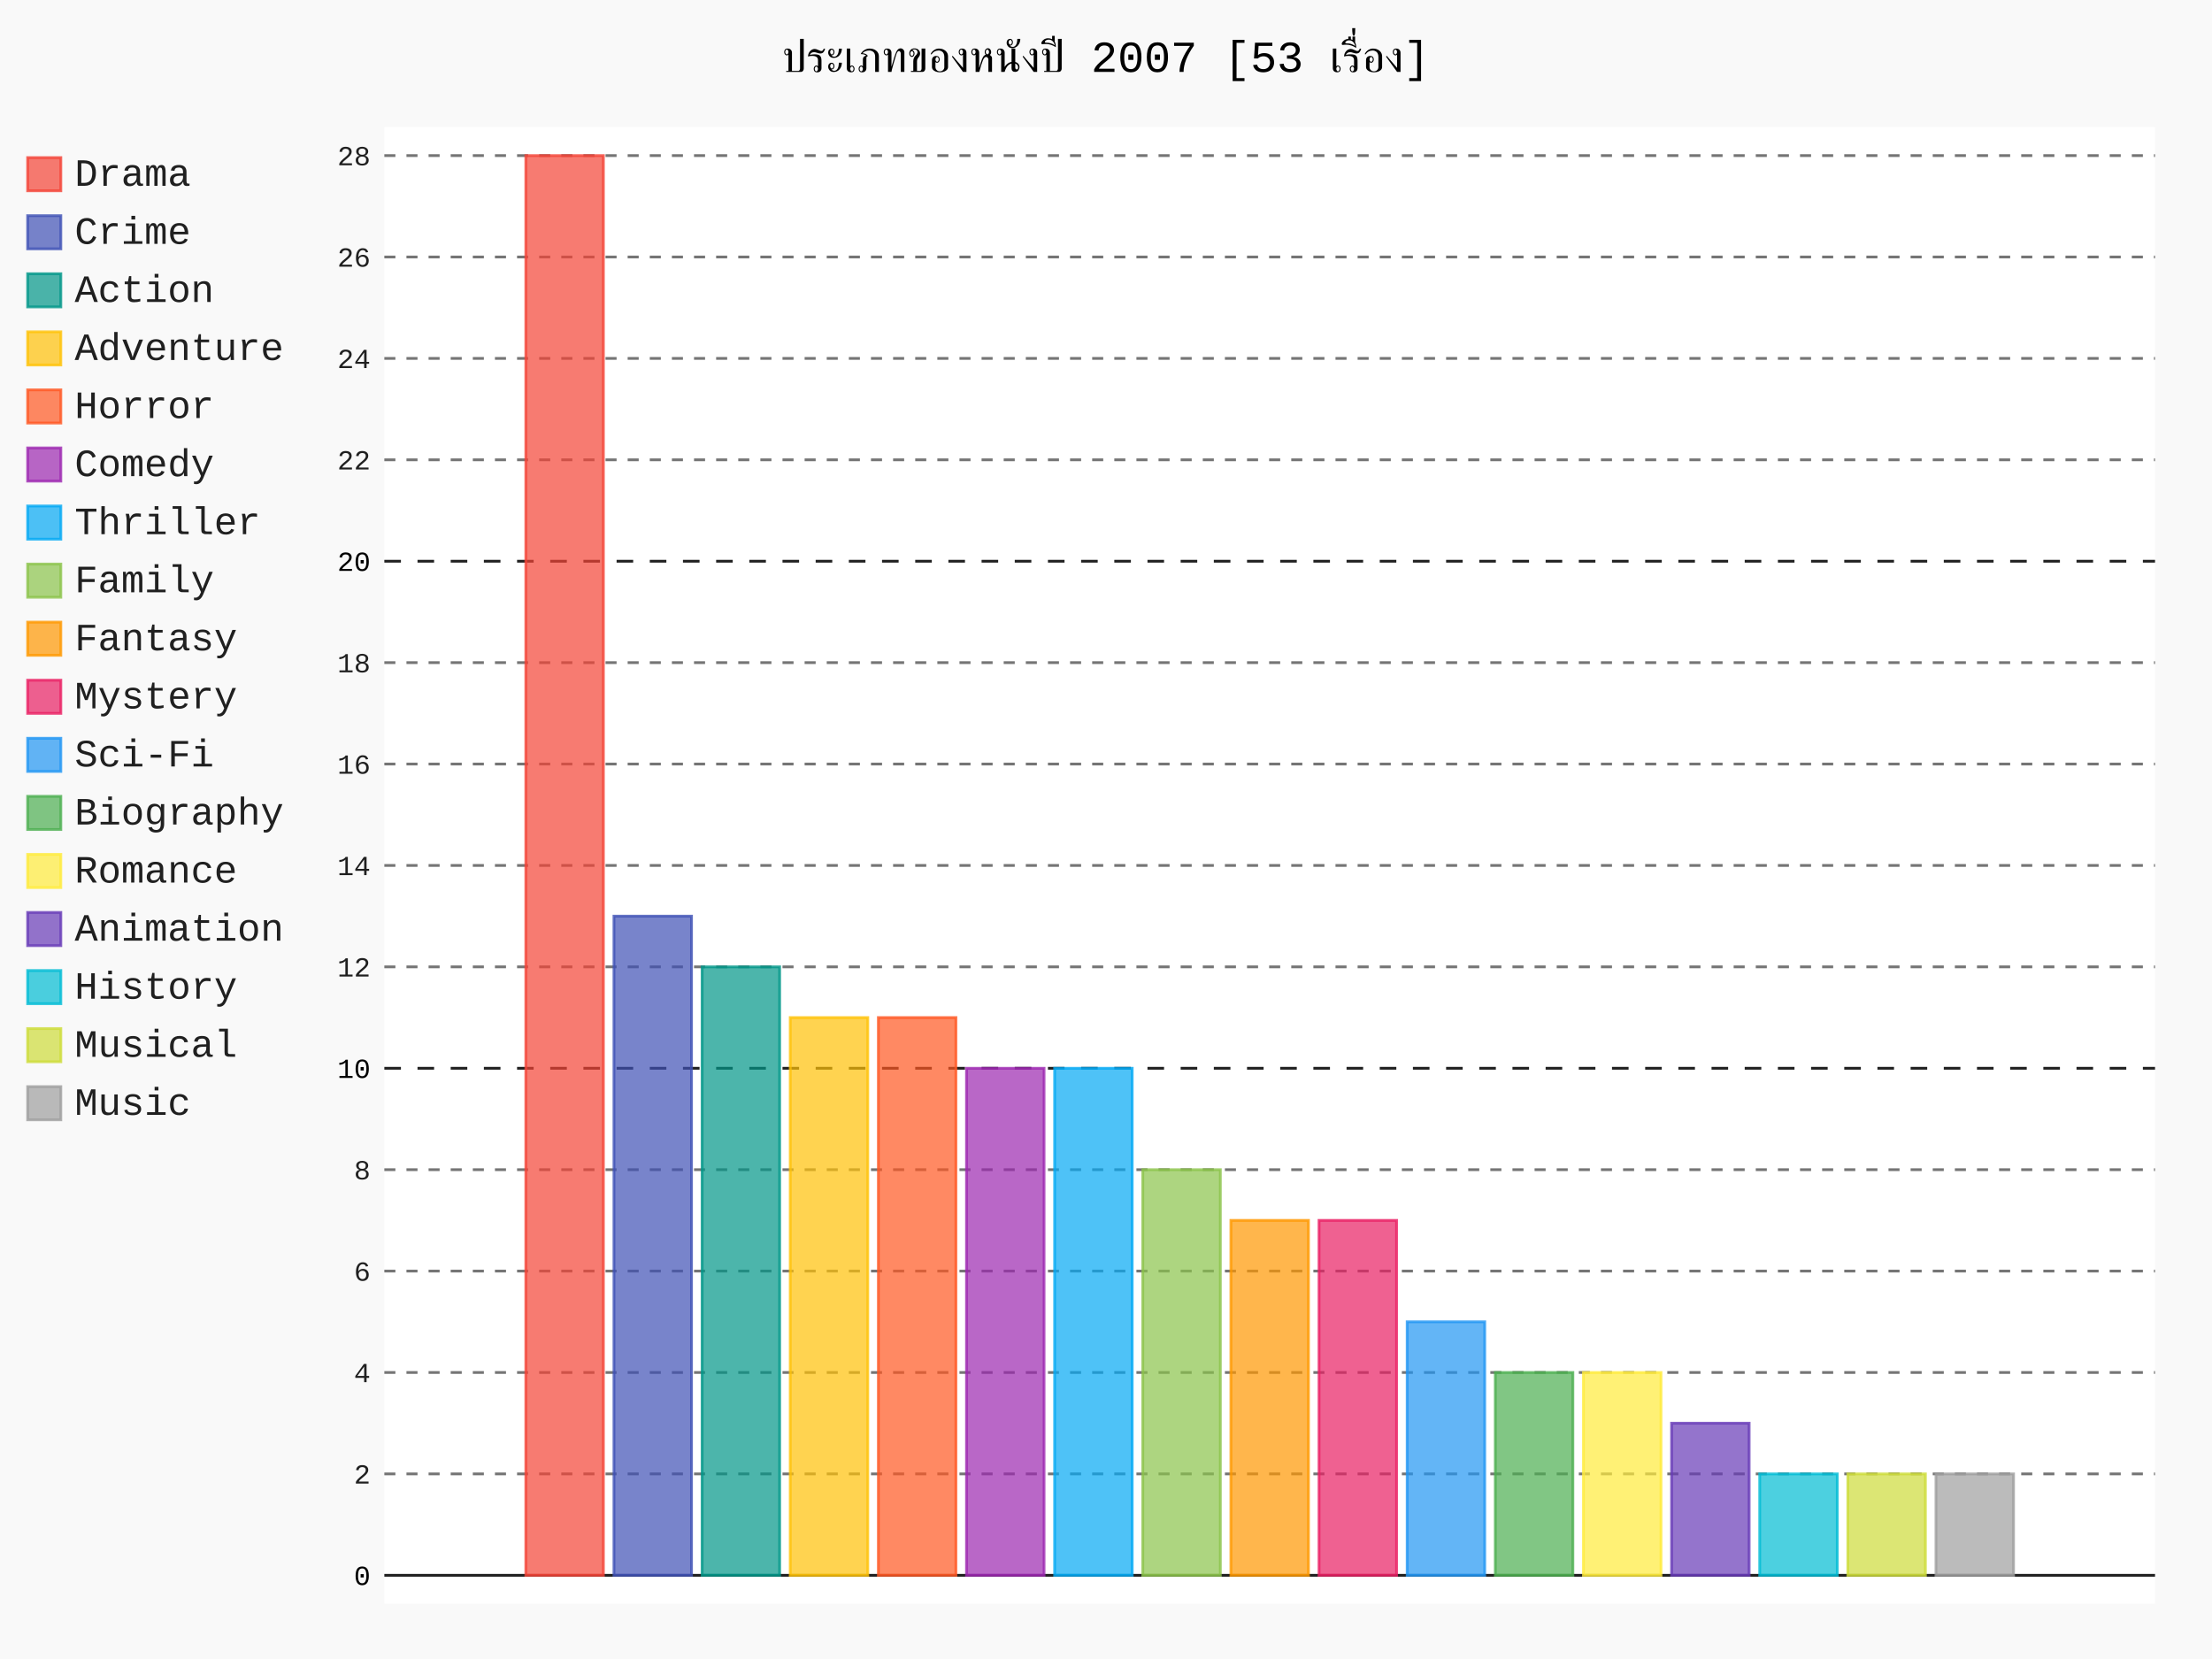
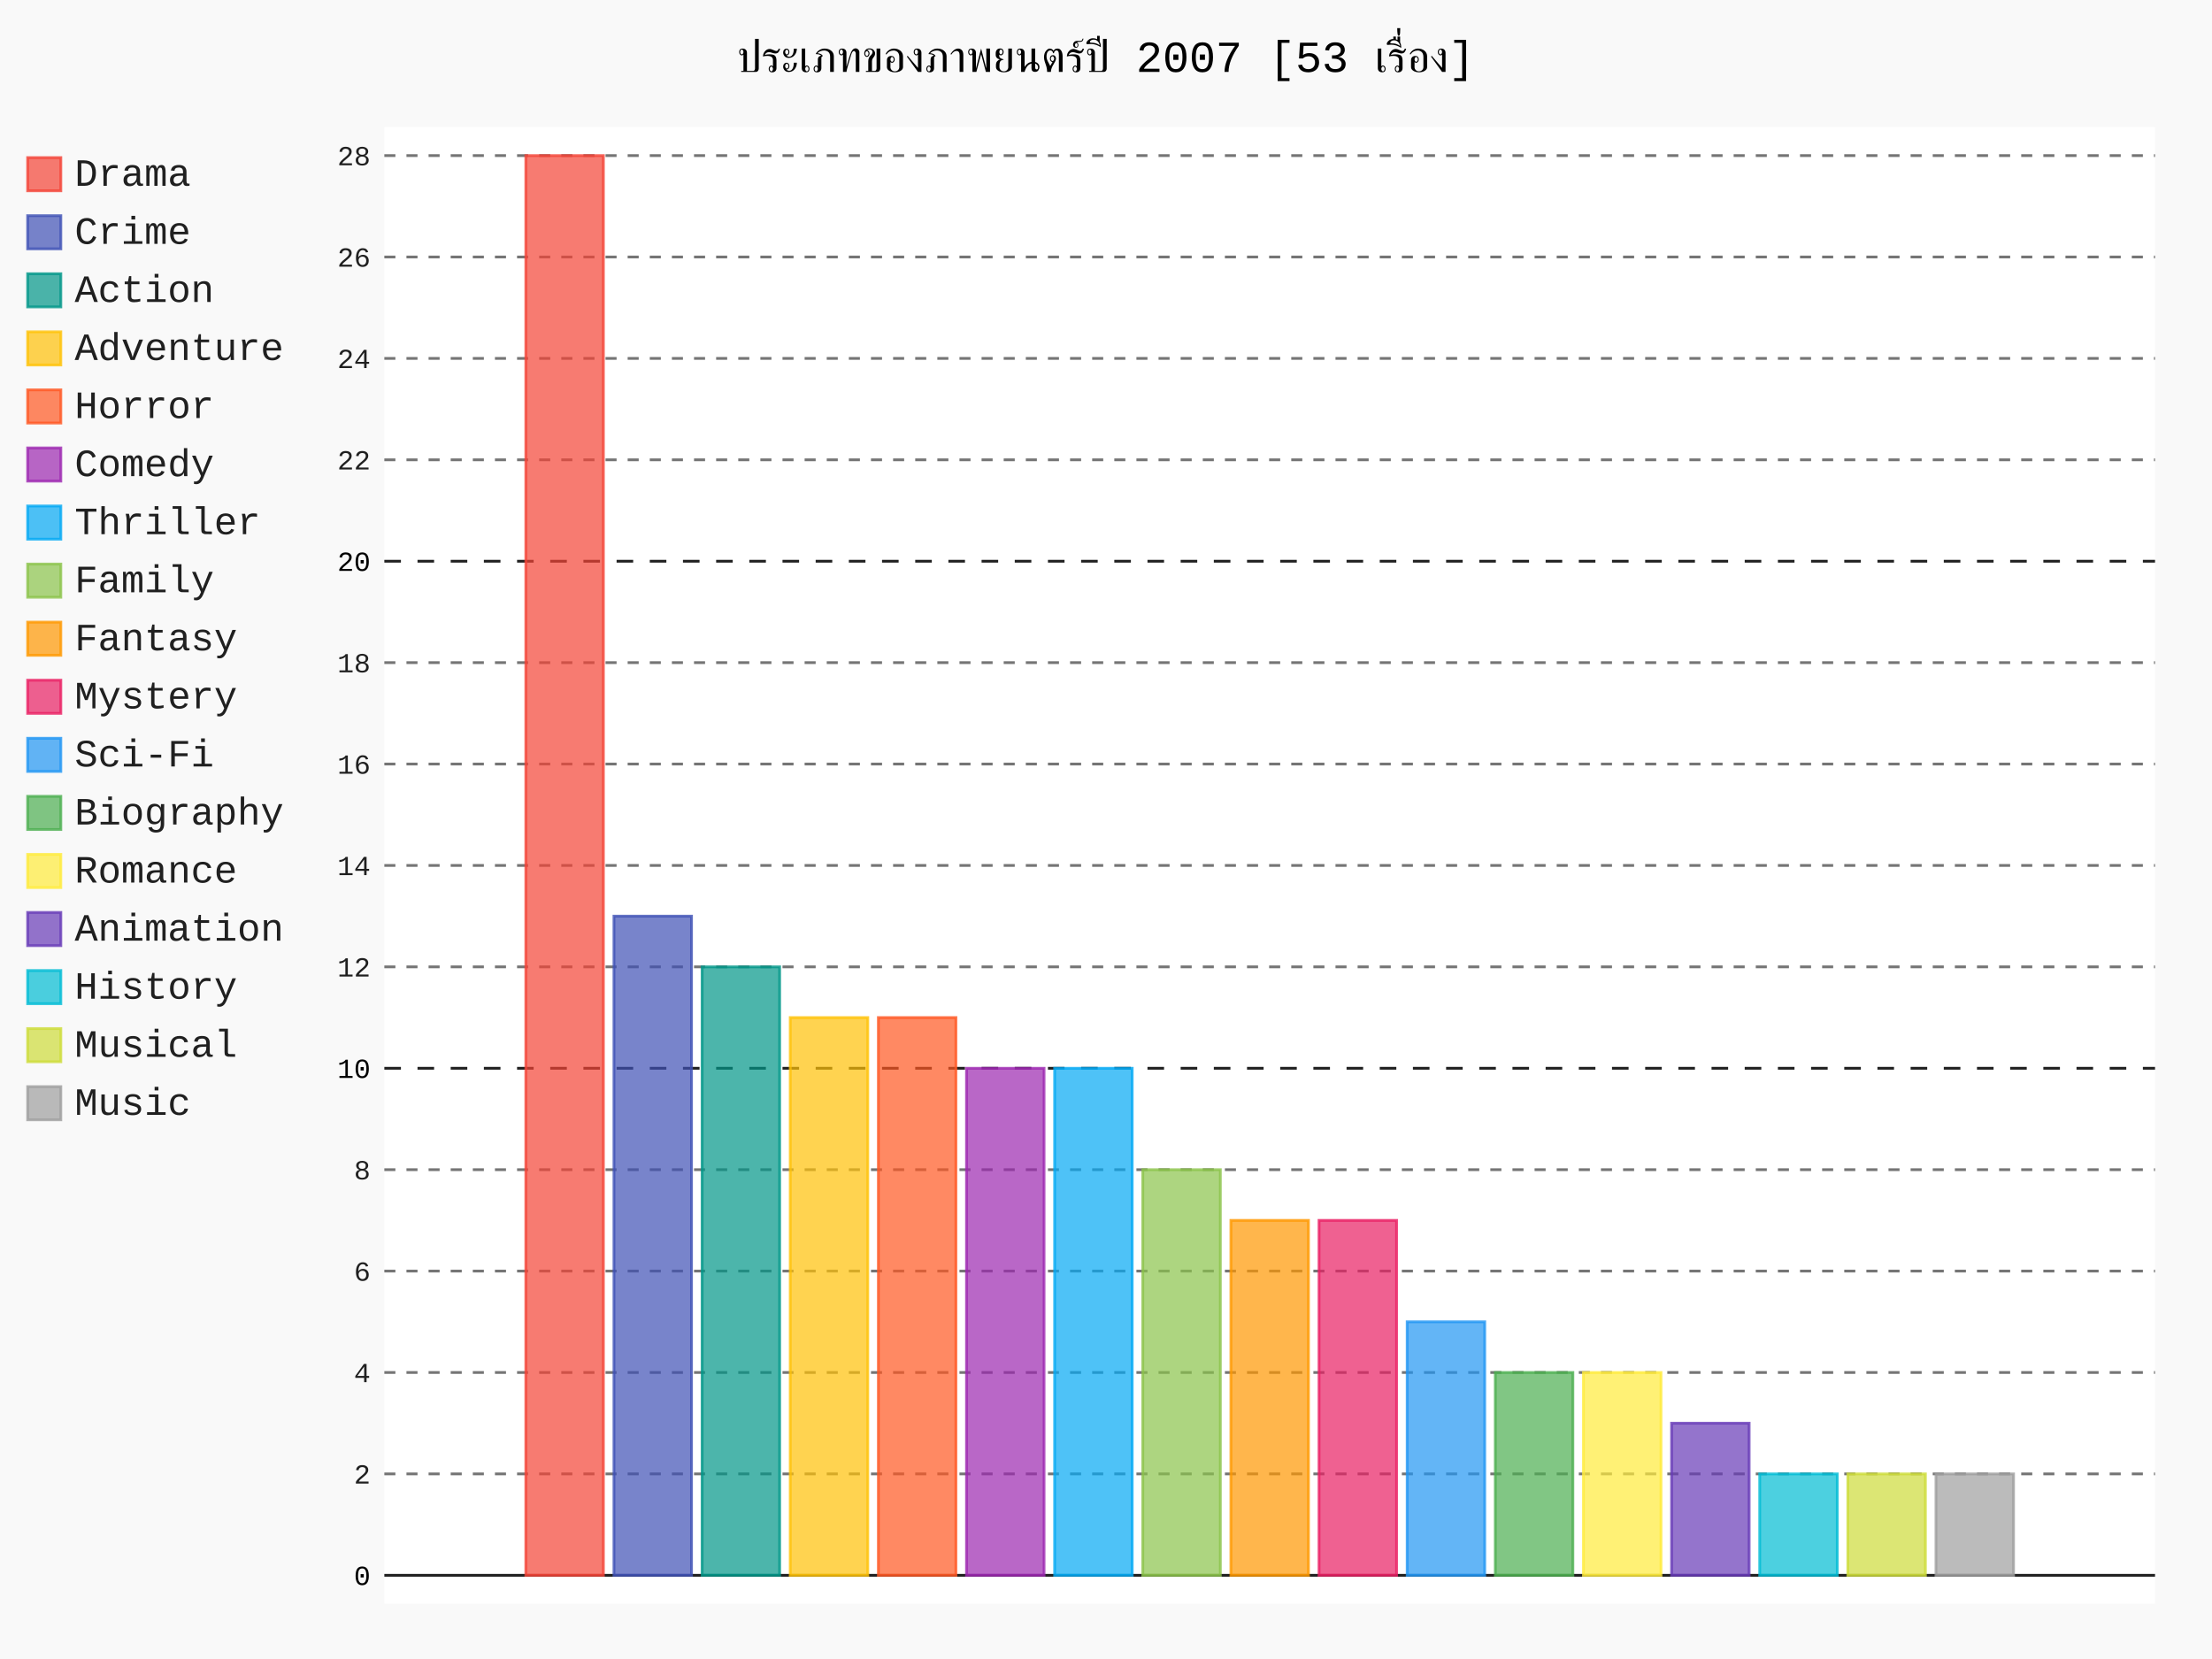
- <svg xmlns="http://www.w3.org/2000/svg" class="pygal-chart" id="chart-35097b02-b81c-4b45-9fcd-ffbf3add99fb" viewBox="0 0 800 600">
+ <svg xmlns="http://www.w3.org/2000/svg" class="pygal-chart" id="chart-8271af9b-c559-4217-873b-ecd45ee6d268" viewBox="0 0 800 600">
  <defs>
-     <style type="text/css">#chart-35097b02-b81c-4b45-9fcd-ffbf3add99fb{-webkit-user-select:none;-webkit-font-smoothing:antialiased;font-family:Consolas,"Liberation Mono",Menlo,Courier,monospace}#chart-35097b02-b81c-4b45-9fcd-ffbf3add99fb .title{font-family:Consolas,"Liberation Mono",Menlo,Courier,monospace;font-size:16px}#chart-35097b02-b81c-4b45-9fcd-ffbf3add99fb .legends .legend text{font-family:Consolas,"Liberation Mono",Menlo,Courier,monospace;font-size:14px}#chart-35097b02-b81c-4b45-9fcd-ffbf3add99fb .axis text{font-family:Consolas,"Liberation Mono",Menlo,Courier,monospace;font-size:10px}#chart-35097b02-b81c-4b45-9fcd-ffbf3add99fb .axis text.major{font-family:Consolas,"Liberation Mono",Menlo,Courier,monospace;font-size:10px}#chart-35097b02-b81c-4b45-9fcd-ffbf3add99fb .text-overlay text.value{font-family:Consolas,"Liberation Mono",Menlo,Courier,monospace;font-size:16px}#chart-35097b02-b81c-4b45-9fcd-ffbf3add99fb .text-overlay text.label{font-family:Consolas,"Liberation Mono",Menlo,Courier,monospace;font-size:10px}#chart-35097b02-b81c-4b45-9fcd-ffbf3add99fb .tooltip{font-family:Consolas,"Liberation Mono",Menlo,Courier,monospace;font-size:14px}#chart-35097b02-b81c-4b45-9fcd-ffbf3add99fb text.no_data{font-family:Consolas,"Liberation Mono",Menlo,Courier,monospace;font-size:64px}
- #chart-35097b02-b81c-4b45-9fcd-ffbf3add99fb{background-color:rgba(249,249,249,1)}#chart-35097b02-b81c-4b45-9fcd-ffbf3add99fb path,#chart-35097b02-b81c-4b45-9fcd-ffbf3add99fb line,#chart-35097b02-b81c-4b45-9fcd-ffbf3add99fb rect,#chart-35097b02-b81c-4b45-9fcd-ffbf3add99fb circle{-webkit-transition:150ms;-moz-transition:150ms;transition:150ms}#chart-35097b02-b81c-4b45-9fcd-ffbf3add99fb .graph &gt; .background{fill:rgba(249,249,249,1)}#chart-35097b02-b81c-4b45-9fcd-ffbf3add99fb .plot &gt; .background{fill:rgba(255,255,255,1)}#chart-35097b02-b81c-4b45-9fcd-ffbf3add99fb .graph{fill:rgba(0,0,0,.87)}#chart-35097b02-b81c-4b45-9fcd-ffbf3add99fb text.no_data{fill:rgba(0,0,0,1)}#chart-35097b02-b81c-4b45-9fcd-ffbf3add99fb .title{fill:rgba(0,0,0,1)}#chart-35097b02-b81c-4b45-9fcd-ffbf3add99fb .legends .legend text{fill:rgba(0,0,0,.87)}#chart-35097b02-b81c-4b45-9fcd-ffbf3add99fb .legends .legend:hover text{fill:rgba(0,0,0,1)}#chart-35097b02-b81c-4b45-9fcd-ffbf3add99fb .axis .line{stroke:rgba(0,0,0,1)}#chart-35097b02-b81c-4b45-9fcd-ffbf3add99fb .axis .guide.line{stroke:rgba(0,0,0,.54)}#chart-35097b02-b81c-4b45-9fcd-ffbf3add99fb .axis .major.line{stroke:rgba(0,0,0,.87)}#chart-35097b02-b81c-4b45-9fcd-ffbf3add99fb .axis text.major{fill:rgba(0,0,0,1)}#chart-35097b02-b81c-4b45-9fcd-ffbf3add99fb .axis.y .guides:hover .guide.line,#chart-35097b02-b81c-4b45-9fcd-ffbf3add99fb .line-graph .axis.x .guides:hover .guide.line,#chart-35097b02-b81c-4b45-9fcd-ffbf3add99fb .stackedline-graph .axis.x .guides:hover .guide.line,#chart-35097b02-b81c-4b45-9fcd-ffbf3add99fb .xy-graph .axis.x .guides:hover .guide.line{stroke:rgba(0,0,0,1)}#chart-35097b02-b81c-4b45-9fcd-ffbf3add99fb .axis .guides:hover text{fill:rgba(0,0,0,1)}#chart-35097b02-b81c-4b45-9fcd-ffbf3add99fb .reactive{fill-opacity:.7;stroke-opacity:.8}#chart-35097b02-b81c-4b45-9fcd-ffbf3add99fb .ci{stroke:rgba(0,0,0,.87)}#chart-35097b02-b81c-4b45-9fcd-ffbf3add99fb .reactive.active,#chart-35097b02-b81c-4b45-9fcd-ffbf3add99fb .active .reactive{fill-opacity:.8;stroke-opacity:.9;stroke-width:4}#chart-35097b02-b81c-4b45-9fcd-ffbf3add99fb .ci .reactive.active{stroke-width:1.5}#chart-35097b02-b81c-4b45-9fcd-ffbf3add99fb .series text{fill:rgba(0,0,0,1)}#chart-35097b02-b81c-4b45-9fcd-ffbf3add99fb .tooltip rect{fill:rgba(255,255,255,1);stroke:rgba(0,0,0,1);-webkit-transition:opacity 150ms;-moz-transition:opacity 150ms;transition:opacity 150ms}#chart-35097b02-b81c-4b45-9fcd-ffbf3add99fb .tooltip .label{fill:rgba(0,0,0,.87)}#chart-35097b02-b81c-4b45-9fcd-ffbf3add99fb .tooltip .label{fill:rgba(0,0,0,.87)}#chart-35097b02-b81c-4b45-9fcd-ffbf3add99fb .tooltip .legend{font-size:.8em;fill:rgba(0,0,0,.54)}#chart-35097b02-b81c-4b45-9fcd-ffbf3add99fb .tooltip .x_label{font-size:.6em;fill:rgba(0,0,0,1)}#chart-35097b02-b81c-4b45-9fcd-ffbf3add99fb .tooltip .xlink{font-size:.5em;text-decoration:underline}#chart-35097b02-b81c-4b45-9fcd-ffbf3add99fb .tooltip .value{font-size:1.5em}#chart-35097b02-b81c-4b45-9fcd-ffbf3add99fb .bound{font-size:.5em}#chart-35097b02-b81c-4b45-9fcd-ffbf3add99fb .max-value{font-size:.75em;fill:rgba(0,0,0,.54)}#chart-35097b02-b81c-4b45-9fcd-ffbf3add99fb .map-element{fill:rgba(255,255,255,1);stroke:rgba(0,0,0,.54) !important}#chart-35097b02-b81c-4b45-9fcd-ffbf3add99fb .map-element .reactive{fill-opacity:inherit;stroke-opacity:inherit}#chart-35097b02-b81c-4b45-9fcd-ffbf3add99fb .color-0,#chart-35097b02-b81c-4b45-9fcd-ffbf3add99fb .color-0 a:visited{stroke:#F44336;fill:#F44336}#chart-35097b02-b81c-4b45-9fcd-ffbf3add99fb .color-1,#chart-35097b02-b81c-4b45-9fcd-ffbf3add99fb .color-1 a:visited{stroke:#3F51B5;fill:#3F51B5}#chart-35097b02-b81c-4b45-9fcd-ffbf3add99fb .color-2,#chart-35097b02-b81c-4b45-9fcd-ffbf3add99fb .color-2 a:visited{stroke:#009688;fill:#009688}#chart-35097b02-b81c-4b45-9fcd-ffbf3add99fb .color-3,#chart-35097b02-b81c-4b45-9fcd-ffbf3add99fb .color-3 a:visited{stroke:#FFC107;fill:#FFC107}#chart-35097b02-b81c-4b45-9fcd-ffbf3add99fb .color-4,#chart-35097b02-b81c-4b45-9fcd-ffbf3add99fb .color-4 a:visited{stroke:#FF5722;fill:#FF5722}#chart-35097b02-b81c-4b45-9fcd-ffbf3add99fb .color-5,#chart-35097b02-b81c-4b45-9fcd-ffbf3add99fb .color-5 a:visited{stroke:#9C27B0;fill:#9C27B0}#chart-35097b02-b81c-4b45-9fcd-ffbf3add99fb .color-6,#chart-35097b02-b81c-4b45-9fcd-ffbf3add99fb .color-6 a:visited{stroke:#03A9F4;fill:#03A9F4}#chart-35097b02-b81c-4b45-9fcd-ffbf3add99fb .color-7,#chart-35097b02-b81c-4b45-9fcd-ffbf3add99fb .color-7 a:visited{stroke:#8BC34A;fill:#8BC34A}#chart-35097b02-b81c-4b45-9fcd-ffbf3add99fb .color-8,#chart-35097b02-b81c-4b45-9fcd-ffbf3add99fb .color-8 a:visited{stroke:#FF9800;fill:#FF9800}#chart-35097b02-b81c-4b45-9fcd-ffbf3add99fb .color-9,#chart-35097b02-b81c-4b45-9fcd-ffbf3add99fb .color-9 a:visited{stroke:#E91E63;fill:#E91E63}#chart-35097b02-b81c-4b45-9fcd-ffbf3add99fb .color-10,#chart-35097b02-b81c-4b45-9fcd-ffbf3add99fb .color-10 a:visited{stroke:#2196F3;fill:#2196F3}#chart-35097b02-b81c-4b45-9fcd-ffbf3add99fb .color-11,#chart-35097b02-b81c-4b45-9fcd-ffbf3add99fb .color-11 a:visited{stroke:#4CAF50;fill:#4CAF50}#chart-35097b02-b81c-4b45-9fcd-ffbf3add99fb .color-12,#chart-35097b02-b81c-4b45-9fcd-ffbf3add99fb .color-12 a:visited{stroke:#FFEB3B;fill:#FFEB3B}#chart-35097b02-b81c-4b45-9fcd-ffbf3add99fb .color-13,#chart-35097b02-b81c-4b45-9fcd-ffbf3add99fb .color-13 a:visited{stroke:#673AB7;fill:#673AB7}#chart-35097b02-b81c-4b45-9fcd-ffbf3add99fb .color-14,#chart-35097b02-b81c-4b45-9fcd-ffbf3add99fb .color-14 a:visited{stroke:#00BCD4;fill:#00BCD4}#chart-35097b02-b81c-4b45-9fcd-ffbf3add99fb .color-15,#chart-35097b02-b81c-4b45-9fcd-ffbf3add99fb .color-15 a:visited{stroke:#CDDC39;fill:#CDDC39}#chart-35097b02-b81c-4b45-9fcd-ffbf3add99fb .color-16,#chart-35097b02-b81c-4b45-9fcd-ffbf3add99fb .color-16 a:visited{stroke:#9E9E9E;fill:#9E9E9E}#chart-35097b02-b81c-4b45-9fcd-ffbf3add99fb .text-overlay .color-0 text{fill:black}#chart-35097b02-b81c-4b45-9fcd-ffbf3add99fb .text-overlay .color-1 text{fill:black}#chart-35097b02-b81c-4b45-9fcd-ffbf3add99fb .text-overlay .color-2 text{fill:black}#chart-35097b02-b81c-4b45-9fcd-ffbf3add99fb .text-overlay .color-3 text{fill:black}#chart-35097b02-b81c-4b45-9fcd-ffbf3add99fb .text-overlay .color-4 text{fill:black}#chart-35097b02-b81c-4b45-9fcd-ffbf3add99fb .text-overlay .color-5 text{fill:black}#chart-35097b02-b81c-4b45-9fcd-ffbf3add99fb .text-overlay .color-6 text{fill:black}#chart-35097b02-b81c-4b45-9fcd-ffbf3add99fb .text-overlay .color-7 text{fill:black}#chart-35097b02-b81c-4b45-9fcd-ffbf3add99fb .text-overlay .color-8 text{fill:black}#chart-35097b02-b81c-4b45-9fcd-ffbf3add99fb .text-overlay .color-9 text{fill:black}#chart-35097b02-b81c-4b45-9fcd-ffbf3add99fb .text-overlay .color-10 text{fill:black}#chart-35097b02-b81c-4b45-9fcd-ffbf3add99fb .text-overlay .color-11 text{fill:black}#chart-35097b02-b81c-4b45-9fcd-ffbf3add99fb .text-overlay .color-12 text{fill:black}#chart-35097b02-b81c-4b45-9fcd-ffbf3add99fb .text-overlay .color-13 text{fill:black}#chart-35097b02-b81c-4b45-9fcd-ffbf3add99fb .text-overlay .color-14 text{fill:black}#chart-35097b02-b81c-4b45-9fcd-ffbf3add99fb .text-overlay .color-15 text{fill:black}#chart-35097b02-b81c-4b45-9fcd-ffbf3add99fb .text-overlay .color-16 text{fill:black}
- #chart-35097b02-b81c-4b45-9fcd-ffbf3add99fb text.no_data{text-anchor:middle}#chart-35097b02-b81c-4b45-9fcd-ffbf3add99fb .guide.line{fill:none}#chart-35097b02-b81c-4b45-9fcd-ffbf3add99fb .centered{text-anchor:middle}#chart-35097b02-b81c-4b45-9fcd-ffbf3add99fb .title{text-anchor:middle}#chart-35097b02-b81c-4b45-9fcd-ffbf3add99fb .legends .legend text{fill-opacity:1}#chart-35097b02-b81c-4b45-9fcd-ffbf3add99fb .axis.x text{text-anchor:middle}#chart-35097b02-b81c-4b45-9fcd-ffbf3add99fb .axis.x:not(.web) text[transform]{text-anchor:start}#chart-35097b02-b81c-4b45-9fcd-ffbf3add99fb .axis.x:not(.web) text[transform].backwards{text-anchor:end}#chart-35097b02-b81c-4b45-9fcd-ffbf3add99fb .axis.y text{text-anchor:end}#chart-35097b02-b81c-4b45-9fcd-ffbf3add99fb .axis.y text[transform].backwards{text-anchor:start}#chart-35097b02-b81c-4b45-9fcd-ffbf3add99fb .axis.y2 text{text-anchor:start}#chart-35097b02-b81c-4b45-9fcd-ffbf3add99fb .axis.y2 text[transform].backwards{text-anchor:end}#chart-35097b02-b81c-4b45-9fcd-ffbf3add99fb .axis .guide.line{stroke-dasharray:4,4}#chart-35097b02-b81c-4b45-9fcd-ffbf3add99fb .axis .major.guide.line{stroke-dasharray:6,6}#chart-35097b02-b81c-4b45-9fcd-ffbf3add99fb .horizontal .axis.y .guide.line,#chart-35097b02-b81c-4b45-9fcd-ffbf3add99fb .horizontal .axis.y2 .guide.line,#chart-35097b02-b81c-4b45-9fcd-ffbf3add99fb .vertical .axis.x .guide.line{opacity:0}#chart-35097b02-b81c-4b45-9fcd-ffbf3add99fb .horizontal .axis.always_show .guide.line,#chart-35097b02-b81c-4b45-9fcd-ffbf3add99fb .vertical .axis.always_show .guide.line{opacity:1 !important}#chart-35097b02-b81c-4b45-9fcd-ffbf3add99fb .axis.y .guides:hover .guide.line,#chart-35097b02-b81c-4b45-9fcd-ffbf3add99fb .axis.y2 .guides:hover .guide.line,#chart-35097b02-b81c-4b45-9fcd-ffbf3add99fb .axis.x .guides:hover .guide.line{opacity:1}#chart-35097b02-b81c-4b45-9fcd-ffbf3add99fb .axis .guides:hover text{opacity:1}#chart-35097b02-b81c-4b45-9fcd-ffbf3add99fb .nofill{fill:none}#chart-35097b02-b81c-4b45-9fcd-ffbf3add99fb .subtle-fill{fill-opacity:.2}#chart-35097b02-b81c-4b45-9fcd-ffbf3add99fb .dot{stroke-width:1px;fill-opacity:1}#chart-35097b02-b81c-4b45-9fcd-ffbf3add99fb .dot.active{stroke-width:5px}#chart-35097b02-b81c-4b45-9fcd-ffbf3add99fb .dot.negative{fill:transparent}#chart-35097b02-b81c-4b45-9fcd-ffbf3add99fb text,#chart-35097b02-b81c-4b45-9fcd-ffbf3add99fb tspan{stroke:none !important}#chart-35097b02-b81c-4b45-9fcd-ffbf3add99fb .series text.active{opacity:1}#chart-35097b02-b81c-4b45-9fcd-ffbf3add99fb .tooltip rect{fill-opacity:.95;stroke-width:.5}#chart-35097b02-b81c-4b45-9fcd-ffbf3add99fb .tooltip text{fill-opacity:1}#chart-35097b02-b81c-4b45-9fcd-ffbf3add99fb .showable{visibility:hidden}#chart-35097b02-b81c-4b45-9fcd-ffbf3add99fb .showable.shown{visibility:visible}#chart-35097b02-b81c-4b45-9fcd-ffbf3add99fb .gauge-background{fill:rgba(229,229,229,1);stroke:none}#chart-35097b02-b81c-4b45-9fcd-ffbf3add99fb .bg-lines{stroke:rgba(249,249,249,1);stroke-width:2px}</style>
+     <style type="text/css">#chart-8271af9b-c559-4217-873b-ecd45ee6d268{-webkit-user-select:none;-webkit-font-smoothing:antialiased;font-family:Consolas,"Liberation Mono",Menlo,Courier,monospace}#chart-8271af9b-c559-4217-873b-ecd45ee6d268 .title{font-family:Consolas,"Liberation Mono",Menlo,Courier,monospace;font-size:16px}#chart-8271af9b-c559-4217-873b-ecd45ee6d268 .legends .legend text{font-family:Consolas,"Liberation Mono",Menlo,Courier,monospace;font-size:14px}#chart-8271af9b-c559-4217-873b-ecd45ee6d268 .axis text{font-family:Consolas,"Liberation Mono",Menlo,Courier,monospace;font-size:10px}#chart-8271af9b-c559-4217-873b-ecd45ee6d268 .axis text.major{font-family:Consolas,"Liberation Mono",Menlo,Courier,monospace;font-size:10px}#chart-8271af9b-c559-4217-873b-ecd45ee6d268 .text-overlay text.value{font-family:Consolas,"Liberation Mono",Menlo,Courier,monospace;font-size:16px}#chart-8271af9b-c559-4217-873b-ecd45ee6d268 .text-overlay text.label{font-family:Consolas,"Liberation Mono",Menlo,Courier,monospace;font-size:10px}#chart-8271af9b-c559-4217-873b-ecd45ee6d268 .tooltip{font-family:Consolas,"Liberation Mono",Menlo,Courier,monospace;font-size:14px}#chart-8271af9b-c559-4217-873b-ecd45ee6d268 text.no_data{font-family:Consolas,"Liberation Mono",Menlo,Courier,monospace;font-size:64px}
+ #chart-8271af9b-c559-4217-873b-ecd45ee6d268{background-color:rgba(249,249,249,1)}#chart-8271af9b-c559-4217-873b-ecd45ee6d268 path,#chart-8271af9b-c559-4217-873b-ecd45ee6d268 line,#chart-8271af9b-c559-4217-873b-ecd45ee6d268 rect,#chart-8271af9b-c559-4217-873b-ecd45ee6d268 circle{-webkit-transition:150ms;-moz-transition:150ms;transition:150ms}#chart-8271af9b-c559-4217-873b-ecd45ee6d268 .graph &gt; .background{fill:rgba(249,249,249,1)}#chart-8271af9b-c559-4217-873b-ecd45ee6d268 .plot &gt; .background{fill:rgba(255,255,255,1)}#chart-8271af9b-c559-4217-873b-ecd45ee6d268 .graph{fill:rgba(0,0,0,.87)}#chart-8271af9b-c559-4217-873b-ecd45ee6d268 text.no_data{fill:rgba(0,0,0,1)}#chart-8271af9b-c559-4217-873b-ecd45ee6d268 .title{fill:rgba(0,0,0,1)}#chart-8271af9b-c559-4217-873b-ecd45ee6d268 .legends .legend text{fill:rgba(0,0,0,.87)}#chart-8271af9b-c559-4217-873b-ecd45ee6d268 .legends .legend:hover text{fill:rgba(0,0,0,1)}#chart-8271af9b-c559-4217-873b-ecd45ee6d268 .axis .line{stroke:rgba(0,0,0,1)}#chart-8271af9b-c559-4217-873b-ecd45ee6d268 .axis .guide.line{stroke:rgba(0,0,0,.54)}#chart-8271af9b-c559-4217-873b-ecd45ee6d268 .axis .major.line{stroke:rgba(0,0,0,.87)}#chart-8271af9b-c559-4217-873b-ecd45ee6d268 .axis text.major{fill:rgba(0,0,0,1)}#chart-8271af9b-c559-4217-873b-ecd45ee6d268 .axis.y .guides:hover .guide.line,#chart-8271af9b-c559-4217-873b-ecd45ee6d268 .line-graph .axis.x .guides:hover .guide.line,#chart-8271af9b-c559-4217-873b-ecd45ee6d268 .stackedline-graph .axis.x .guides:hover .guide.line,#chart-8271af9b-c559-4217-873b-ecd45ee6d268 .xy-graph .axis.x .guides:hover .guide.line{stroke:rgba(0,0,0,1)}#chart-8271af9b-c559-4217-873b-ecd45ee6d268 .axis .guides:hover text{fill:rgba(0,0,0,1)}#chart-8271af9b-c559-4217-873b-ecd45ee6d268 .reactive{fill-opacity:.7;stroke-opacity:.8}#chart-8271af9b-c559-4217-873b-ecd45ee6d268 .ci{stroke:rgba(0,0,0,.87)}#chart-8271af9b-c559-4217-873b-ecd45ee6d268 .reactive.active,#chart-8271af9b-c559-4217-873b-ecd45ee6d268 .active .reactive{fill-opacity:.8;stroke-opacity:.9;stroke-width:4}#chart-8271af9b-c559-4217-873b-ecd45ee6d268 .ci .reactive.active{stroke-width:1.5}#chart-8271af9b-c559-4217-873b-ecd45ee6d268 .series text{fill:rgba(0,0,0,1)}#chart-8271af9b-c559-4217-873b-ecd45ee6d268 .tooltip rect{fill:rgba(255,255,255,1);stroke:rgba(0,0,0,1);-webkit-transition:opacity 150ms;-moz-transition:opacity 150ms;transition:opacity 150ms}#chart-8271af9b-c559-4217-873b-ecd45ee6d268 .tooltip .label{fill:rgba(0,0,0,.87)}#chart-8271af9b-c559-4217-873b-ecd45ee6d268 .tooltip .label{fill:rgba(0,0,0,.87)}#chart-8271af9b-c559-4217-873b-ecd45ee6d268 .tooltip .legend{font-size:.8em;fill:rgba(0,0,0,.54)}#chart-8271af9b-c559-4217-873b-ecd45ee6d268 .tooltip .x_label{font-size:.6em;fill:rgba(0,0,0,1)}#chart-8271af9b-c559-4217-873b-ecd45ee6d268 .tooltip .xlink{font-size:.5em;text-decoration:underline}#chart-8271af9b-c559-4217-873b-ecd45ee6d268 .tooltip .value{font-size:1.5em}#chart-8271af9b-c559-4217-873b-ecd45ee6d268 .bound{font-size:.5em}#chart-8271af9b-c559-4217-873b-ecd45ee6d268 .max-value{font-size:.75em;fill:rgba(0,0,0,.54)}#chart-8271af9b-c559-4217-873b-ecd45ee6d268 .map-element{fill:rgba(255,255,255,1);stroke:rgba(0,0,0,.54) !important}#chart-8271af9b-c559-4217-873b-ecd45ee6d268 .map-element .reactive{fill-opacity:inherit;stroke-opacity:inherit}#chart-8271af9b-c559-4217-873b-ecd45ee6d268 .color-0,#chart-8271af9b-c559-4217-873b-ecd45ee6d268 .color-0 a:visited{stroke:#F44336;fill:#F44336}#chart-8271af9b-c559-4217-873b-ecd45ee6d268 .color-1,#chart-8271af9b-c559-4217-873b-ecd45ee6d268 .color-1 a:visited{stroke:#3F51B5;fill:#3F51B5}#chart-8271af9b-c559-4217-873b-ecd45ee6d268 .color-2,#chart-8271af9b-c559-4217-873b-ecd45ee6d268 .color-2 a:visited{stroke:#009688;fill:#009688}#chart-8271af9b-c559-4217-873b-ecd45ee6d268 .color-3,#chart-8271af9b-c559-4217-873b-ecd45ee6d268 .color-3 a:visited{stroke:#FFC107;fill:#FFC107}#chart-8271af9b-c559-4217-873b-ecd45ee6d268 .color-4,#chart-8271af9b-c559-4217-873b-ecd45ee6d268 .color-4 a:visited{stroke:#FF5722;fill:#FF5722}#chart-8271af9b-c559-4217-873b-ecd45ee6d268 .color-5,#chart-8271af9b-c559-4217-873b-ecd45ee6d268 .color-5 a:visited{stroke:#9C27B0;fill:#9C27B0}#chart-8271af9b-c559-4217-873b-ecd45ee6d268 .color-6,#chart-8271af9b-c559-4217-873b-ecd45ee6d268 .color-6 a:visited{stroke:#03A9F4;fill:#03A9F4}#chart-8271af9b-c559-4217-873b-ecd45ee6d268 .color-7,#chart-8271af9b-c559-4217-873b-ecd45ee6d268 .color-7 a:visited{stroke:#8BC34A;fill:#8BC34A}#chart-8271af9b-c559-4217-873b-ecd45ee6d268 .color-8,#chart-8271af9b-c559-4217-873b-ecd45ee6d268 .color-8 a:visited{stroke:#FF9800;fill:#FF9800}#chart-8271af9b-c559-4217-873b-ecd45ee6d268 .color-9,#chart-8271af9b-c559-4217-873b-ecd45ee6d268 .color-9 a:visited{stroke:#E91E63;fill:#E91E63}#chart-8271af9b-c559-4217-873b-ecd45ee6d268 .color-10,#chart-8271af9b-c559-4217-873b-ecd45ee6d268 .color-10 a:visited{stroke:#2196F3;fill:#2196F3}#chart-8271af9b-c559-4217-873b-ecd45ee6d268 .color-11,#chart-8271af9b-c559-4217-873b-ecd45ee6d268 .color-11 a:visited{stroke:#4CAF50;fill:#4CAF50}#chart-8271af9b-c559-4217-873b-ecd45ee6d268 .color-12,#chart-8271af9b-c559-4217-873b-ecd45ee6d268 .color-12 a:visited{stroke:#FFEB3B;fill:#FFEB3B}#chart-8271af9b-c559-4217-873b-ecd45ee6d268 .color-13,#chart-8271af9b-c559-4217-873b-ecd45ee6d268 .color-13 a:visited{stroke:#673AB7;fill:#673AB7}#chart-8271af9b-c559-4217-873b-ecd45ee6d268 .color-14,#chart-8271af9b-c559-4217-873b-ecd45ee6d268 .color-14 a:visited{stroke:#00BCD4;fill:#00BCD4}#chart-8271af9b-c559-4217-873b-ecd45ee6d268 .color-15,#chart-8271af9b-c559-4217-873b-ecd45ee6d268 .color-15 a:visited{stroke:#CDDC39;fill:#CDDC39}#chart-8271af9b-c559-4217-873b-ecd45ee6d268 .color-16,#chart-8271af9b-c559-4217-873b-ecd45ee6d268 .color-16 a:visited{stroke:#9E9E9E;fill:#9E9E9E}#chart-8271af9b-c559-4217-873b-ecd45ee6d268 .text-overlay .color-0 text{fill:black}#chart-8271af9b-c559-4217-873b-ecd45ee6d268 .text-overlay .color-1 text{fill:black}#chart-8271af9b-c559-4217-873b-ecd45ee6d268 .text-overlay .color-2 text{fill:black}#chart-8271af9b-c559-4217-873b-ecd45ee6d268 .text-overlay .color-3 text{fill:black}#chart-8271af9b-c559-4217-873b-ecd45ee6d268 .text-overlay .color-4 text{fill:black}#chart-8271af9b-c559-4217-873b-ecd45ee6d268 .text-overlay .color-5 text{fill:black}#chart-8271af9b-c559-4217-873b-ecd45ee6d268 .text-overlay .color-6 text{fill:black}#chart-8271af9b-c559-4217-873b-ecd45ee6d268 .text-overlay .color-7 text{fill:black}#chart-8271af9b-c559-4217-873b-ecd45ee6d268 .text-overlay .color-8 text{fill:black}#chart-8271af9b-c559-4217-873b-ecd45ee6d268 .text-overlay .color-9 text{fill:black}#chart-8271af9b-c559-4217-873b-ecd45ee6d268 .text-overlay .color-10 text{fill:black}#chart-8271af9b-c559-4217-873b-ecd45ee6d268 .text-overlay .color-11 text{fill:black}#chart-8271af9b-c559-4217-873b-ecd45ee6d268 .text-overlay .color-12 text{fill:black}#chart-8271af9b-c559-4217-873b-ecd45ee6d268 .text-overlay .color-13 text{fill:black}#chart-8271af9b-c559-4217-873b-ecd45ee6d268 .text-overlay .color-14 text{fill:black}#chart-8271af9b-c559-4217-873b-ecd45ee6d268 .text-overlay .color-15 text{fill:black}#chart-8271af9b-c559-4217-873b-ecd45ee6d268 .text-overlay .color-16 text{fill:black}
+ #chart-8271af9b-c559-4217-873b-ecd45ee6d268 text.no_data{text-anchor:middle}#chart-8271af9b-c559-4217-873b-ecd45ee6d268 .guide.line{fill:none}#chart-8271af9b-c559-4217-873b-ecd45ee6d268 .centered{text-anchor:middle}#chart-8271af9b-c559-4217-873b-ecd45ee6d268 .title{text-anchor:middle}#chart-8271af9b-c559-4217-873b-ecd45ee6d268 .legends .legend text{fill-opacity:1}#chart-8271af9b-c559-4217-873b-ecd45ee6d268 .axis.x text{text-anchor:middle}#chart-8271af9b-c559-4217-873b-ecd45ee6d268 .axis.x:not(.web) text[transform]{text-anchor:start}#chart-8271af9b-c559-4217-873b-ecd45ee6d268 .axis.x:not(.web) text[transform].backwards{text-anchor:end}#chart-8271af9b-c559-4217-873b-ecd45ee6d268 .axis.y text{text-anchor:end}#chart-8271af9b-c559-4217-873b-ecd45ee6d268 .axis.y text[transform].backwards{text-anchor:start}#chart-8271af9b-c559-4217-873b-ecd45ee6d268 .axis.y2 text{text-anchor:start}#chart-8271af9b-c559-4217-873b-ecd45ee6d268 .axis.y2 text[transform].backwards{text-anchor:end}#chart-8271af9b-c559-4217-873b-ecd45ee6d268 .axis .guide.line{stroke-dasharray:4,4}#chart-8271af9b-c559-4217-873b-ecd45ee6d268 .axis .major.guide.line{stroke-dasharray:6,6}#chart-8271af9b-c559-4217-873b-ecd45ee6d268 .horizontal .axis.y .guide.line,#chart-8271af9b-c559-4217-873b-ecd45ee6d268 .horizontal .axis.y2 .guide.line,#chart-8271af9b-c559-4217-873b-ecd45ee6d268 .vertical .axis.x .guide.line{opacity:0}#chart-8271af9b-c559-4217-873b-ecd45ee6d268 .horizontal .axis.always_show .guide.line,#chart-8271af9b-c559-4217-873b-ecd45ee6d268 .vertical .axis.always_show .guide.line{opacity:1 !important}#chart-8271af9b-c559-4217-873b-ecd45ee6d268 .axis.y .guides:hover .guide.line,#chart-8271af9b-c559-4217-873b-ecd45ee6d268 .axis.y2 .guides:hover .guide.line,#chart-8271af9b-c559-4217-873b-ecd45ee6d268 .axis.x .guides:hover .guide.line{opacity:1}#chart-8271af9b-c559-4217-873b-ecd45ee6d268 .axis .guides:hover text{opacity:1}#chart-8271af9b-c559-4217-873b-ecd45ee6d268 .nofill{fill:none}#chart-8271af9b-c559-4217-873b-ecd45ee6d268 .subtle-fill{fill-opacity:.2}#chart-8271af9b-c559-4217-873b-ecd45ee6d268 .dot{stroke-width:1px;fill-opacity:1}#chart-8271af9b-c559-4217-873b-ecd45ee6d268 .dot.active{stroke-width:5px}#chart-8271af9b-c559-4217-873b-ecd45ee6d268 .dot.negative{fill:transparent}#chart-8271af9b-c559-4217-873b-ecd45ee6d268 text,#chart-8271af9b-c559-4217-873b-ecd45ee6d268 tspan{stroke:none !important}#chart-8271af9b-c559-4217-873b-ecd45ee6d268 .series text.active{opacity:1}#chart-8271af9b-c559-4217-873b-ecd45ee6d268 .tooltip rect{fill-opacity:.95;stroke-width:.5}#chart-8271af9b-c559-4217-873b-ecd45ee6d268 .tooltip text{fill-opacity:1}#chart-8271af9b-c559-4217-873b-ecd45ee6d268 .showable{visibility:hidden}#chart-8271af9b-c559-4217-873b-ecd45ee6d268 .showable.shown{visibility:visible}#chart-8271af9b-c559-4217-873b-ecd45ee6d268 .gauge-background{fill:rgba(229,229,229,1);stroke:none}#chart-8271af9b-c559-4217-873b-ecd45ee6d268 .bg-lines{stroke:rgba(249,249,249,1);stroke-width:2px}</style>
  </defs>
  <g class="graph bar-graph vertical">
    <rect class="background" height="600" width="800" x="0" y="0" />
    <g class="plot" transform="translate(139, 46)">
      <rect class="background" height="534" width="640.4" x="0" y="0" />
      <g class="axis y always_show">
        <g class="guides">
          <path class="axis major line" d="M0 523.731 h640.4" />
          <text class="major" x="-5" y="527.231">0</text>
        </g>
        <g class="guides">
          <path class="guide line" d="M0 487.055 h640.4" />
          <text class="" x="-5" y="490.555">2</text>
        </g>
        <g class="guides">
          <path class="guide line" d="M0 450.379 h640.4" />
          <text class="" x="-5" y="453.879">4</text>
        </g>
        <g class="guides">
          <path class="guide line" d="M0 413.703 h640.4" />
          <text class="" x="-5" y="417.203">6</text>
        </g>
        <g class="guides">
          <path class="guide line" d="M0 377.027 h640.4" />
          <text class="" x="-5" y="380.527">8</text>
        </g>
        <g class="guides">
          <path class="major guide line" d="M0 340.352 h640.4" />
          <text class="major" x="-5" y="343.852">10</text>
        </g>
        <g class="guides">
          <path class="guide line" d="M0 303.676 h640.4" />
          <text class="" x="-5" y="307.176">12</text>
        </g>
        <g class="guides">
          <path class="guide line" d="M0 267 h640.4" />
          <text class="" x="-5" y="270.5">14</text>
        </g>
        <g class="guides">
          <path class="guide line" d="M0 230.324 h640.4" />
          <text class="" x="-5" y="233.824">16</text>
        </g>
        <g class="guides">
          <path class="guide line" d="M0 193.648 h640.4" />
          <text class="" x="-5" y="197.148">18</text>
        </g>
        <g class="guides">
          <path class="major guide line" d="M0 156.973 h640.4" />
          <text class="major" x="-5" y="160.473">20</text>
        </g>
        <g class="guides">
          <path class="guide line" d="M0 120.297 h640.4" />
          <text class="" x="-5" y="123.797">22</text>
        </g>
        <g class="guides">
          <path class="guide line" d="M0 83.621 h640.4" />
          <text class="" x="-5" y="87.121">24</text>
        </g>
        <g class="guides">
          <path class="guide line" d="M0 46.945 h640.4" />
          <text class="" x="-5" y="50.445">26</text>
        </g>
        <g class="guides">
          <path class="guide line" d="M0 10.269 h640.4" />
          <text class="" x="-5" y="13.769">28</text>
        </g>
      </g>
      <g class="series serie-0 color-0">
        <g class="bars">
          <g class="bar">
            <rect class="rect reactive tooltip-trigger" height="513.462" rx="0" ry="0" width="28.05" x="51.174" y="10.269" />
          </g>
        </g>
      </g>
      <g class="series serie-1 color-1">
        <g class="bars">
          <g class="bar">
            <rect class="rect reactive tooltip-trigger" height="238.393" rx="0" ry="0" width="28.05" x="83.049" y="285.338" />
          </g>
        </g>
      </g>
      <g class="series serie-2 color-2">
        <g class="bars">
          <g class="bar">
            <rect class="rect reactive tooltip-trigger" height="220.055" rx="0" ry="0" width="28.05" x="114.924" y="303.676" />
          </g>
        </g>
      </g>
      <g class="series serie-3 color-3">
        <g class="bars">
          <g class="bar">
            <rect class="rect reactive tooltip-trigger" height="201.717" rx="0" ry="0" width="28.05" x="146.799" y="322.014" />
          </g>
        </g>
      </g>
      <g class="series serie-4 color-4">
        <g class="bars">
          <g class="bar">
            <rect class="rect reactive tooltip-trigger" height="201.717" rx="0" ry="0" width="28.05" x="178.674" y="322.014" />
          </g>
        </g>
      </g>
      <g class="series serie-5 color-5">
        <g class="bars">
          <g class="bar">
            <rect class="rect reactive tooltip-trigger" height="183.379" rx="0" ry="0" width="28.05" x="210.55" y="340.352" />
          </g>
        </g>
      </g>
      <g class="series serie-6 color-6">
        <g class="bars">
          <g class="bar">
            <rect class="rect reactive tooltip-trigger" height="183.379" rx="0" ry="0" width="28.05" x="242.425" y="340.352" />
          </g>
        </g>
      </g>
      <g class="series serie-7 color-7">
        <g class="bars">
          <g class="bar">
            <rect class="rect reactive tooltip-trigger" height="146.703" rx="0" ry="0" width="28.05" x="274.3" y="377.027" />
          </g>
        </g>
      </g>
      <g class="series serie-8 color-8">
        <g class="bars">
          <g class="bar">
            <rect class="rect reactive tooltip-trigger" height="128.365" rx="0" ry="0" width="28.05" x="306.175" y="395.365" />
          </g>
        </g>
      </g>
      <g class="series serie-9 color-9">
        <g class="bars">
          <g class="bar">
            <rect class="rect reactive tooltip-trigger" height="128.365" rx="0" ry="0" width="28.05" x="338.05" y="395.365" />
          </g>
        </g>
      </g>
      <g class="series serie-10 color-10">
        <g class="bars">
          <g class="bar">
            <rect class="rect reactive tooltip-trigger" height="91.69" rx="0" ry="0" width="28.05" x="369.925" y="432.041" />
          </g>
        </g>
      </g>
      <g class="series serie-11 color-11">
        <g class="bars">
          <g class="bar">
            <rect class="rect reactive tooltip-trigger" height="73.352" rx="0" ry="0" width="28.05" x="401.8" y="450.379" />
          </g>
        </g>
      </g>
      <g class="series serie-12 color-12">
        <g class="bars">
          <g class="bar">
            <rect class="rect reactive tooltip-trigger" height="73.352" rx="0" ry="0" width="28.05" x="433.675" y="450.379" />
          </g>
        </g>
      </g>
      <g class="series serie-13 color-13">
        <g class="bars">
          <g class="bar">
            <rect class="rect reactive tooltip-trigger" height="55.014" rx="0" ry="0" width="28.05" x="465.551" y="468.717" />
          </g>
        </g>
      </g>
      <g class="series serie-14 color-14">
        <g class="bars">
          <g class="bar">
            <rect class="rect reactive tooltip-trigger" height="36.676" rx="0" ry="0" width="28.05" x="497.426" y="487.055" />
          </g>
        </g>
      </g>
      <g class="series serie-15 color-15">
        <g class="bars">
          <g class="bar">
            <rect class="rect reactive tooltip-trigger" height="36.676" rx="0" ry="0" width="28.05" x="529.301" y="487.055" />
          </g>
        </g>
      </g>
      <g class="series serie-16 color-16">
        <g class="bars">
          <g class="bar">
            <rect class="rect reactive tooltip-trigger" height="36.676" rx="0" ry="0" width="28.05" x="561.176" y="487.055" />
          </g>
        </g>
      </g>
    </g>
    <g class="titles">
-       <text class="title plot_title" x="400.0" y="26">ประเภทของหนังปี 2007 [53 เรื่อง]</text>
+       <text class="title plot_title" x="400.0" y="26">ประเภทของภาพยนตร์ปี 2007 [53 เรื่อง]</text>
    </g>
    <g class="plot overlay" transform="translate(139, 46)">
      <g class="series serie-0 color-0" />
      <g class="series serie-1 color-1" />
      <g class="series serie-2 color-2" />
      <g class="series serie-3 color-3" />
      <g class="series serie-4 color-4" />
      <g class="series serie-5 color-5" />
      <g class="series serie-6 color-6" />
      <g class="series serie-7 color-7" />
      <g class="series serie-8 color-8" />
      <g class="series serie-9 color-9" />
      <g class="series serie-10 color-10" />
      <g class="series serie-11 color-11" />
      <g class="series serie-12 color-12" />
      <g class="series serie-13 color-13" />
      <g class="series serie-14 color-14" />
      <g class="series serie-15 color-15" />
      <g class="series serie-16 color-16" />
    </g>
    <g class="plot text-overlay" transform="translate(139, 46)">
      <g class="series serie-0 color-0" />
      <g class="series serie-1 color-1" />
      <g class="series serie-2 color-2" />
      <g class="series serie-3 color-3" />
      <g class="series serie-4 color-4" />
      <g class="series serie-5 color-5" />
      <g class="series serie-6 color-6" />
      <g class="series serie-7 color-7" />
      <g class="series serie-8 color-8" />
      <g class="series serie-9 color-9" />
      <g class="series serie-10 color-10" />
      <g class="series serie-11 color-11" />
      <g class="series serie-12 color-12" />
      <g class="series serie-13 color-13" />
      <g class="series serie-14 color-14" />
      <g class="series serie-15 color-15" />
      <g class="series serie-16 color-16" />
    </g>
    <g class="plot tooltip-overlay" transform="translate(139, 46)">
      <g class="tooltip" style="opacity: 0" transform="translate(0 0)">
        <rect class="tooltip-box" height="0" rx="0" ry="0" width="0" />
        <g class="text" />
      </g>
    </g>
    <g class="legends" transform="translate(10, 56)">
      <g class="legend reactive activate-serie" id="activate-serie-0">
        <rect class="color-0 reactive" height="12" width="12" x="0.0" y="1.0" />
        <text x="17.0" y="11.2">Drama</text>
      </g>
      <g class="legend reactive activate-serie" id="activate-serie-1">
        <rect class="color-1 reactive" height="12" width="12" x="0.0" y="22.0" />
        <text x="17.0" y="32.2">Crime</text>
      </g>
      <g class="legend reactive activate-serie" id="activate-serie-2">
        <rect class="color-2 reactive" height="12" width="12" x="0.0" y="43.0" />
        <text x="17.0" y="53.2">Action</text>
      </g>
      <g class="legend reactive activate-serie" id="activate-serie-3">
        <rect class="color-3 reactive" height="12" width="12" x="0.0" y="64.0" />
        <text x="17.0" y="74.2">Adventure</text>
      </g>
      <g class="legend reactive activate-serie" id="activate-serie-4">
        <rect class="color-4 reactive" height="12" width="12" x="0.0" y="85.0" />
        <text x="17.0" y="95.2">Horror</text>
      </g>
      <g class="legend reactive activate-serie" id="activate-serie-5">
        <rect class="color-5 reactive" height="12" width="12" x="0.0" y="106.0" />
        <text x="17.0" y="116.2">Comedy</text>
      </g>
      <g class="legend reactive activate-serie" id="activate-serie-6">
        <rect class="color-6 reactive" height="12" width="12" x="0.0" y="127.0" />
        <text x="17.0" y="137.2">Thriller</text>
      </g>
      <g class="legend reactive activate-serie" id="activate-serie-7">
        <rect class="color-7 reactive" height="12" width="12" x="0.0" y="148.0" />
        <text x="17.0" y="158.2">Family</text>
      </g>
      <g class="legend reactive activate-serie" id="activate-serie-8">
        <rect class="color-8 reactive" height="12" width="12" x="0.0" y="169.0" />
        <text x="17.0" y="179.2">Fantasy</text>
      </g>
      <g class="legend reactive activate-serie" id="activate-serie-9">
        <rect class="color-9 reactive" height="12" width="12" x="0.0" y="190.0" />
        <text x="17.0" y="200.2">Mystery</text>
      </g>
      <g class="legend reactive activate-serie" id="activate-serie-10">
        <rect class="color-10 reactive" height="12" width="12" x="0.0" y="211.0" />
        <text x="17.0" y="221.2">Sci-Fi</text>
      </g>
      <g class="legend reactive activate-serie" id="activate-serie-11">
        <rect class="color-11 reactive" height="12" width="12" x="0.0" y="232.0" />
        <text x="17.0" y="242.2">Biography</text>
      </g>
      <g class="legend reactive activate-serie" id="activate-serie-12">
        <rect class="color-12 reactive" height="12" width="12" x="0.0" y="253.0" />
        <text x="17.0" y="263.2">Romance</text>
      </g>
      <g class="legend reactive activate-serie" id="activate-serie-13">
        <rect class="color-13 reactive" height="12" width="12" x="0.0" y="274.0" />
        <text x="17.0" y="284.2">Animation</text>
      </g>
      <g class="legend reactive activate-serie" id="activate-serie-14">
        <rect class="color-14 reactive" height="12" width="12" x="0.0" y="295.0" />
        <text x="17.0" y="305.2">History</text>
      </g>
      <g class="legend reactive activate-serie" id="activate-serie-15">
        <rect class="color-15 reactive" height="12" width="12" x="0.0" y="316.0" />
        <text x="17.0" y="326.2">Musical</text>
      </g>
      <g class="legend reactive activate-serie" id="activate-serie-16">
        <rect class="color-16 reactive" height="12" width="12" x="0.0" y="337.0" />
        <text x="17.0" y="347.2">Music</text>
      </g>
    </g>
    <g class="legends" transform="translate(790, 56)" />
  </g>
</svg>
